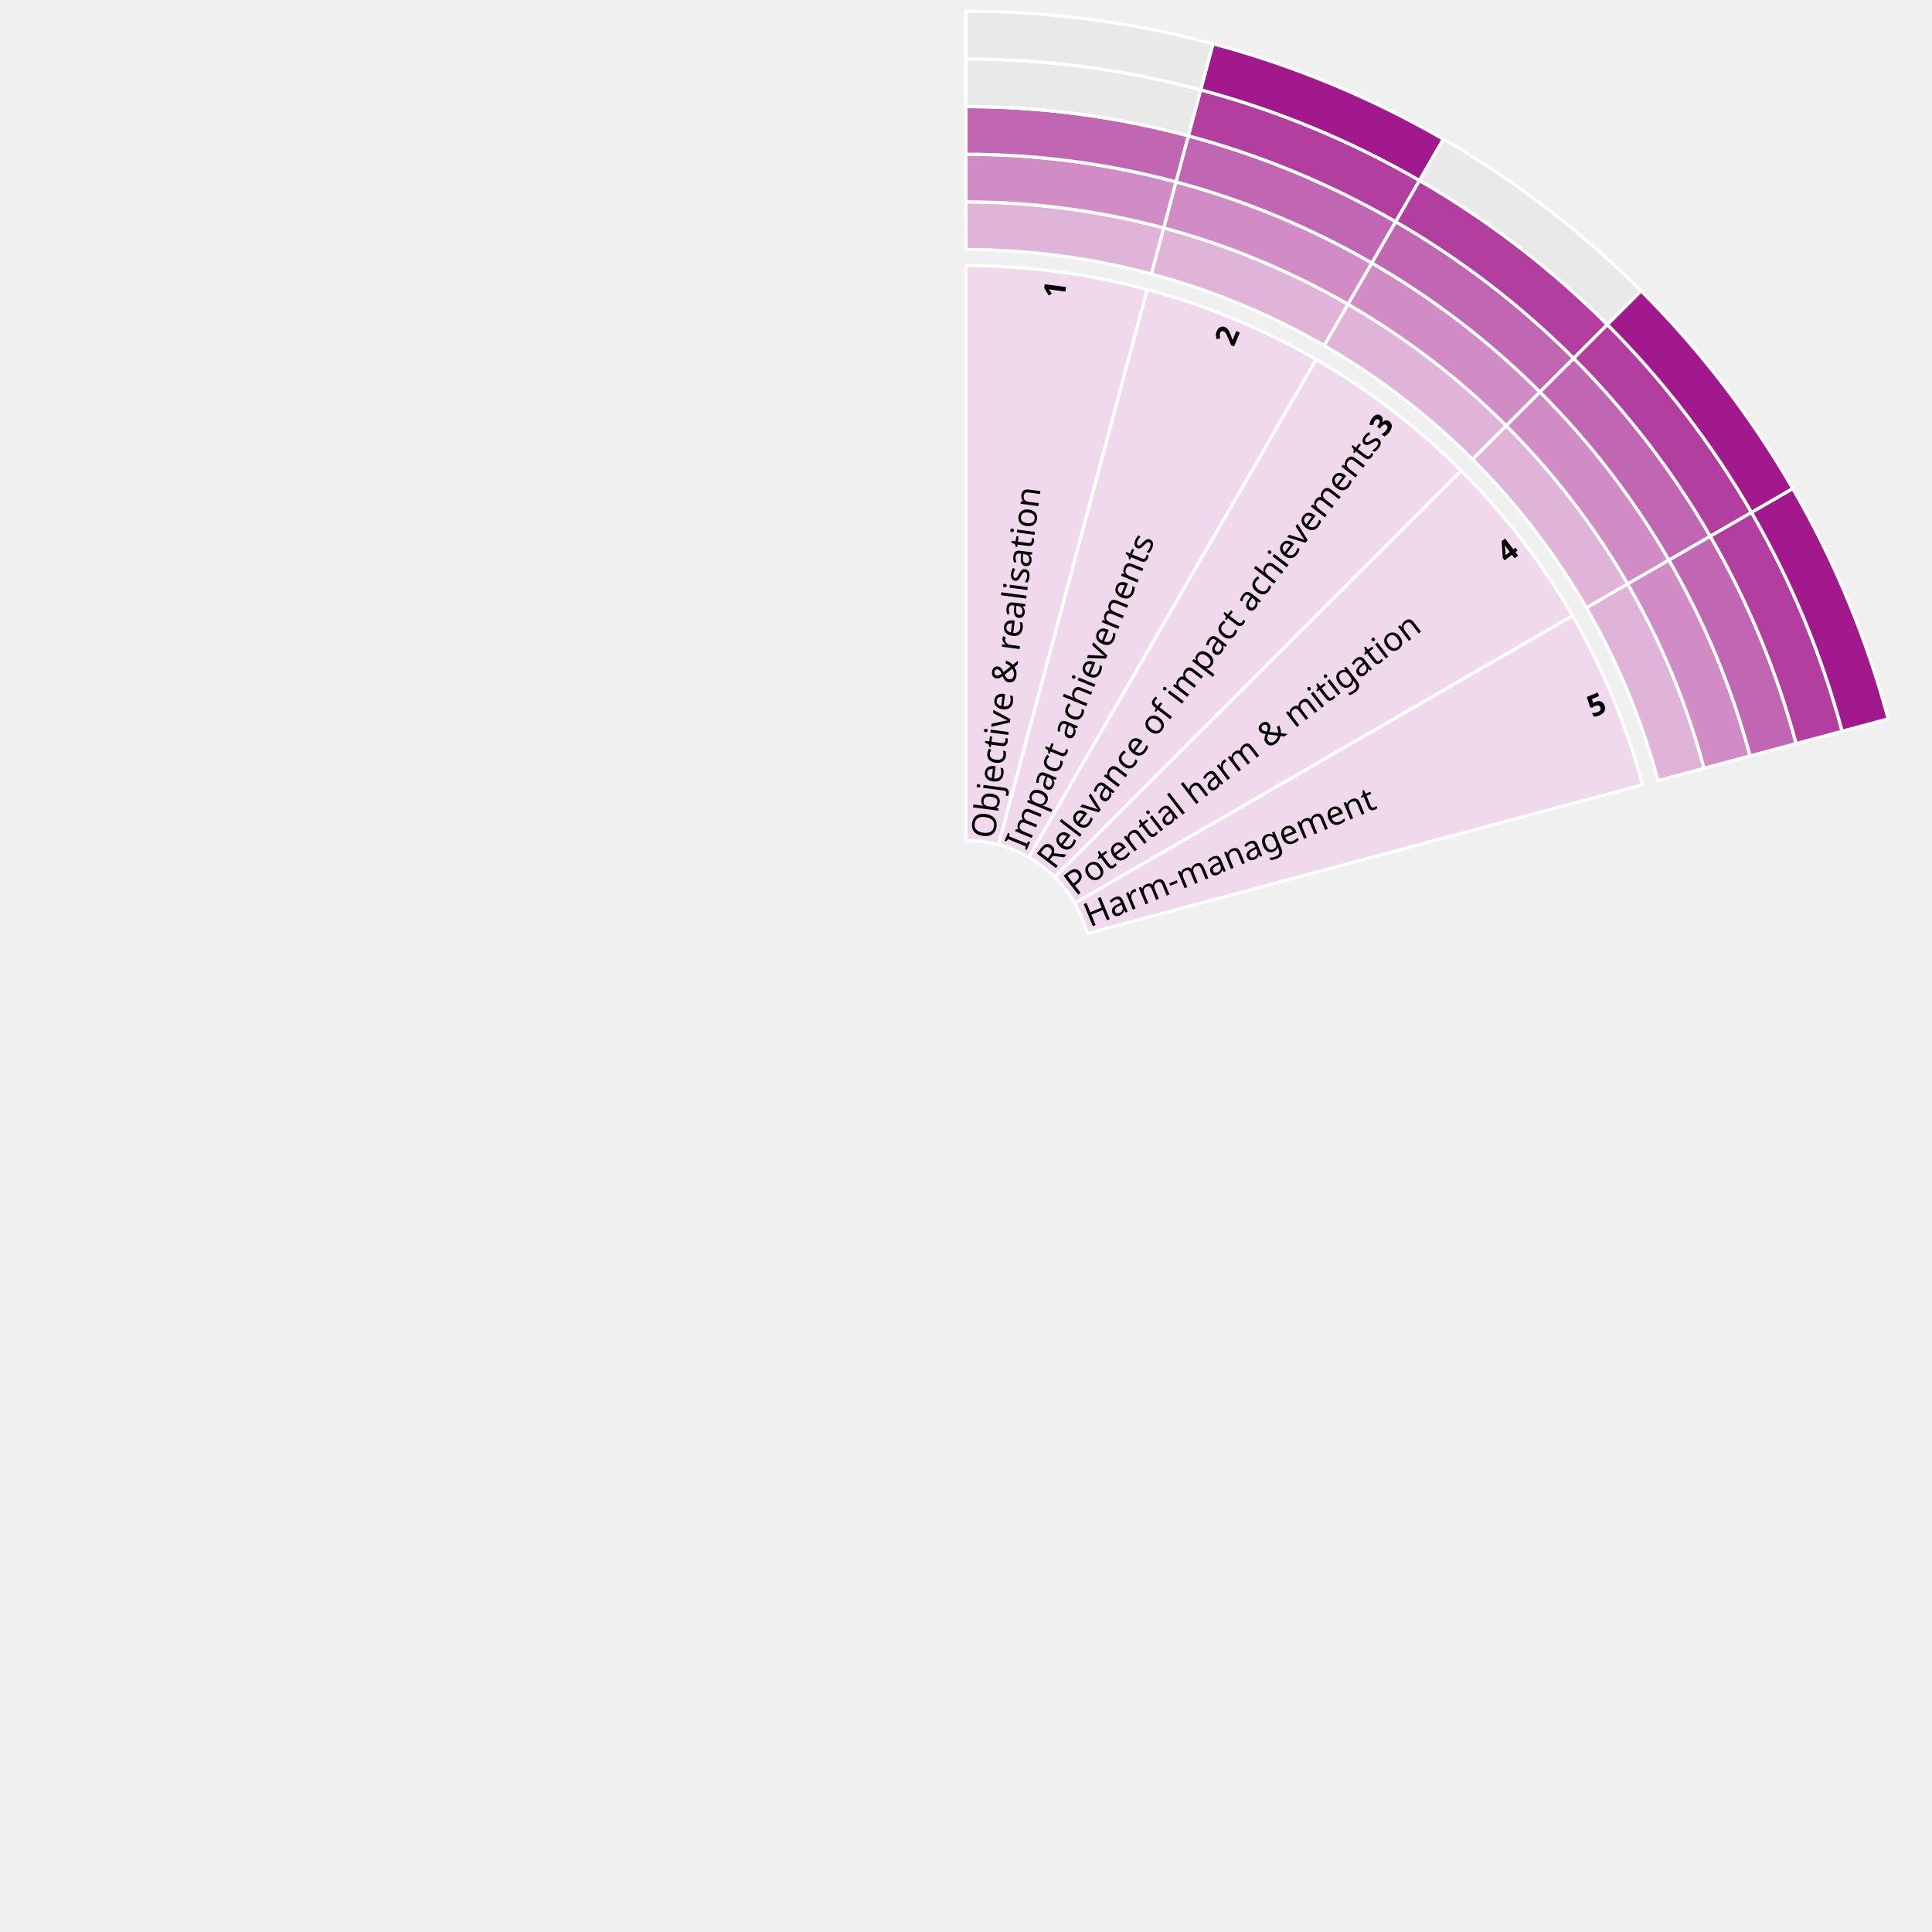
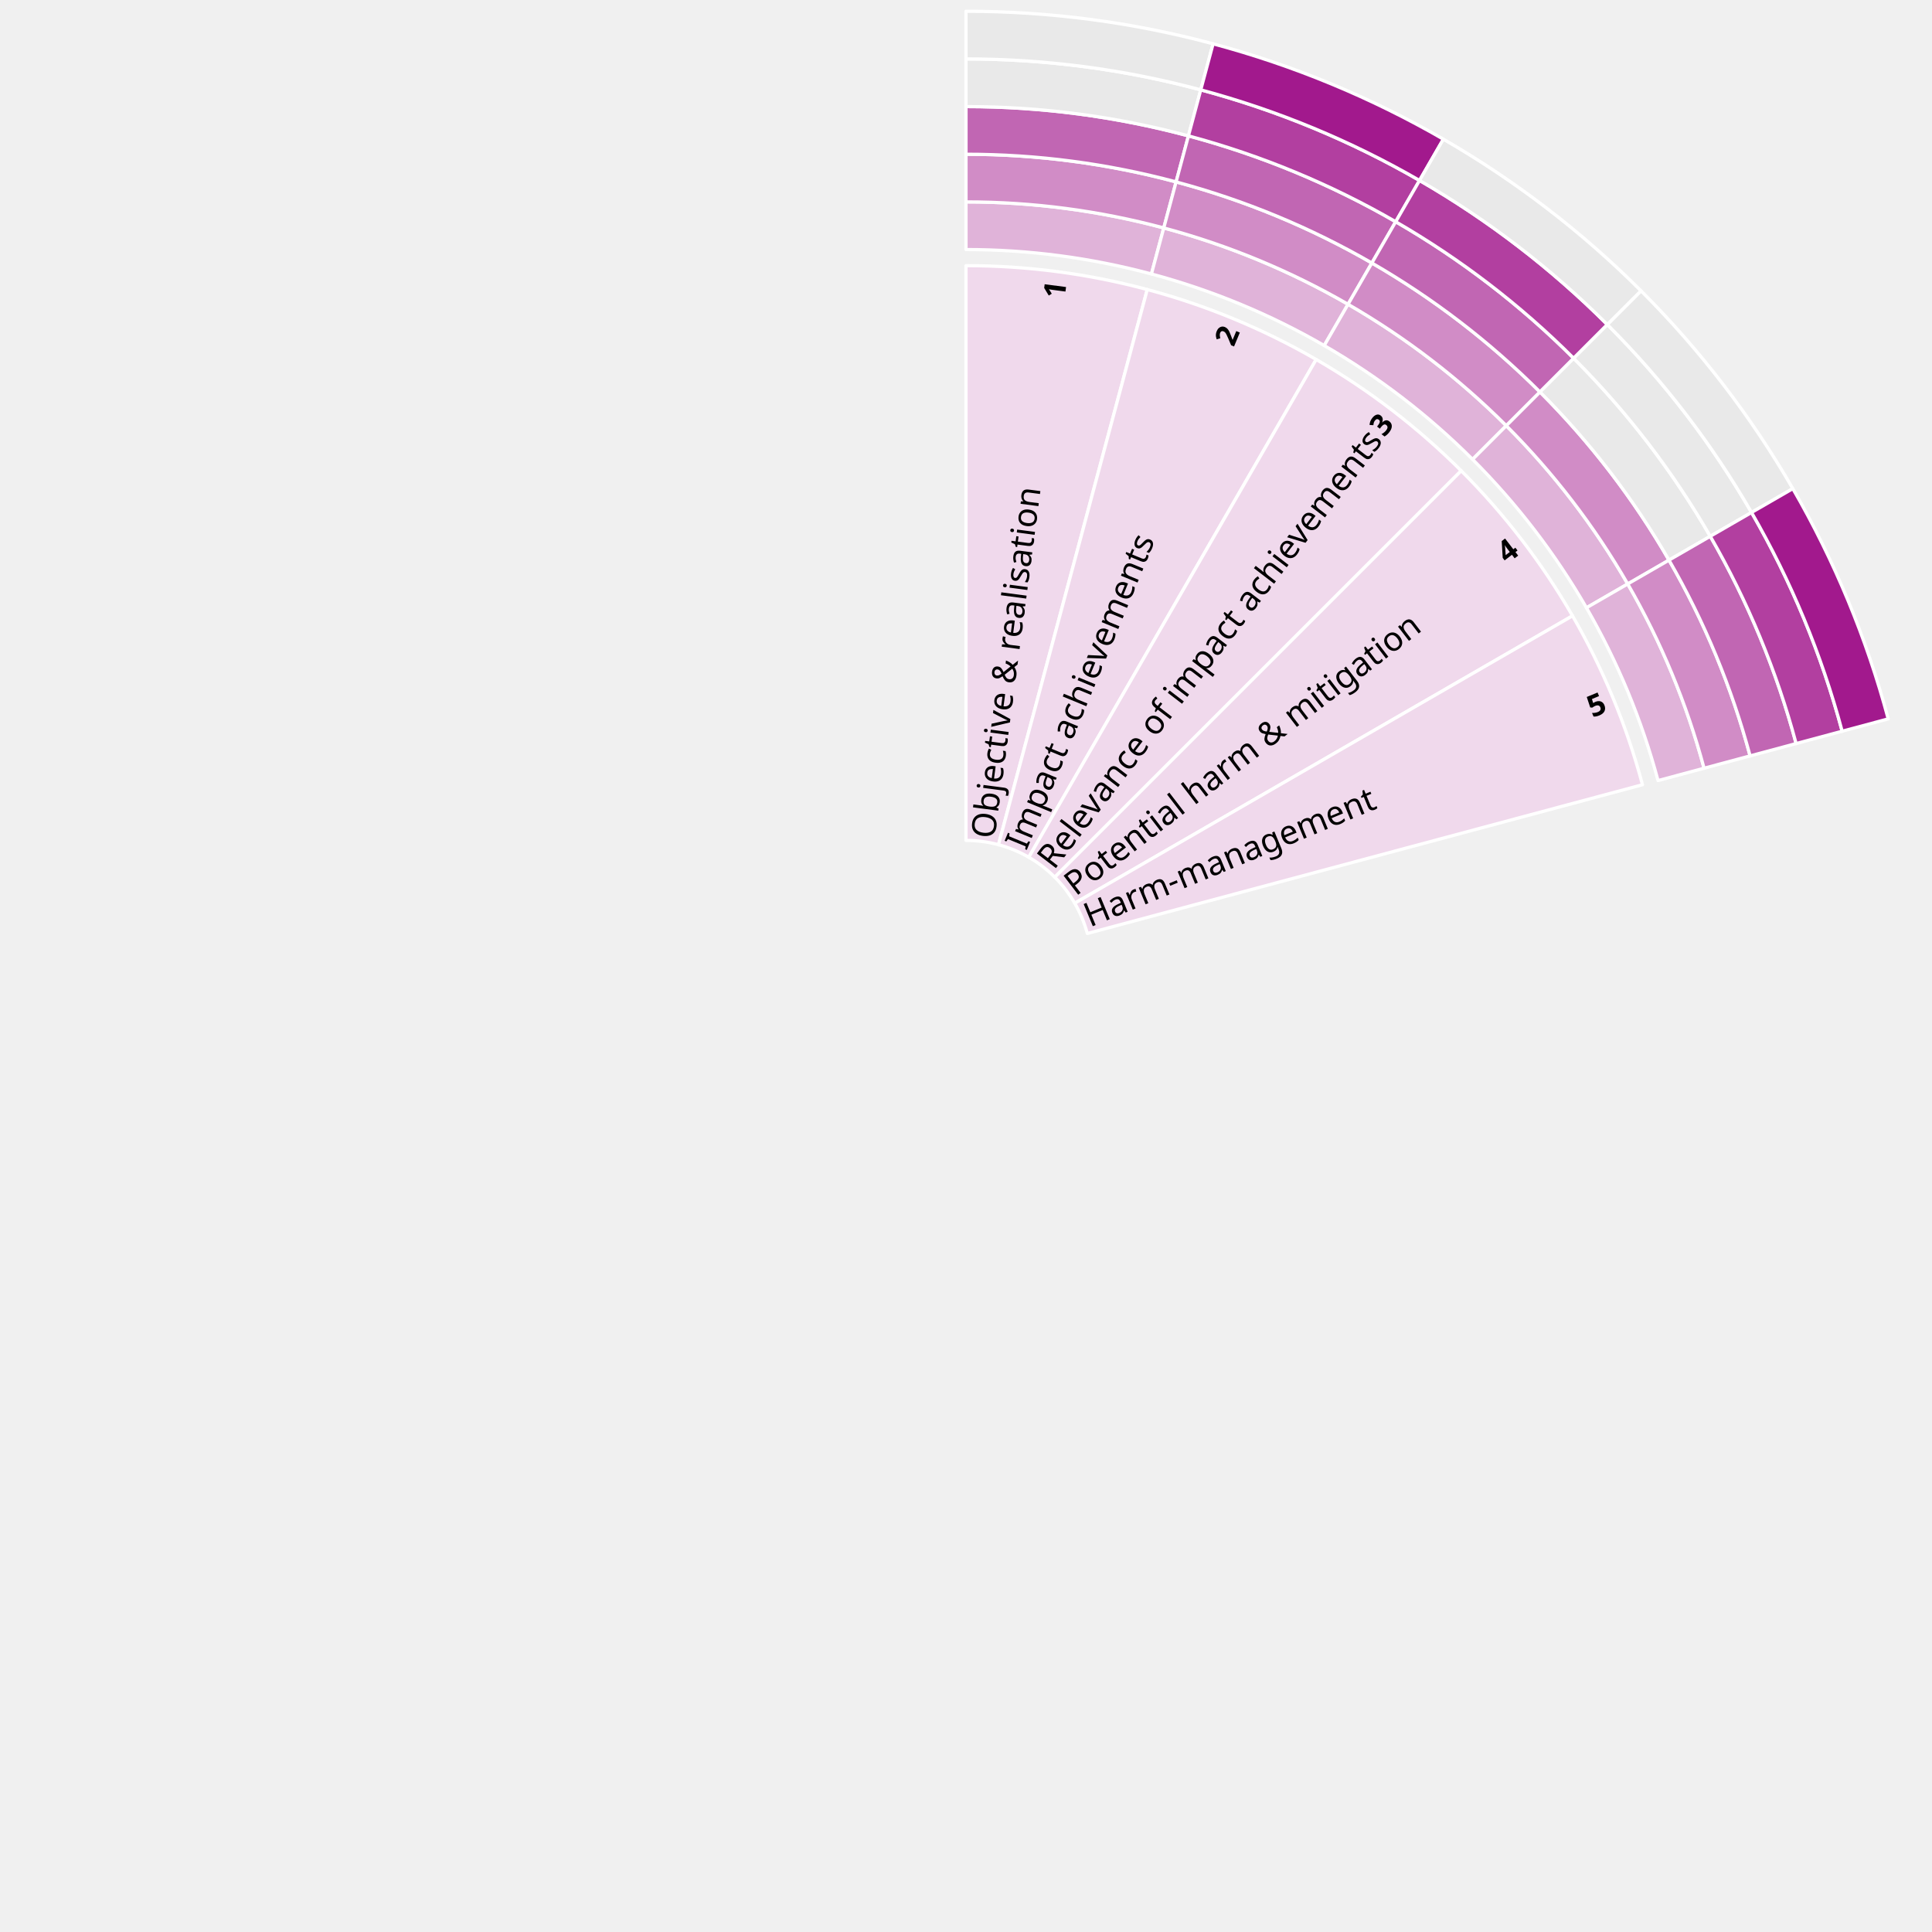
<svg xmlns="http://www.w3.org/2000/svg" xmlns:ns1="https://www.affinity.studio/" width="100%" height="100%" viewBox="40.157 272.634 2400 2400" version="1.1" xml:space="preserve" style="fill-rule:evenodd;clip-rule:evenodd;stroke-linecap:round;stroke-linejoin:round;stroke-miterlimit:1.5;">
  <g id="Diagram" ns1:id="Diagram">
    <g id="Impact" ns1:id="Impact">
      <g id="C01" ns1:id="01 Objective &amp; realisation">
        <path id="C01-wedge" ns1:id="Wedge" d="M1240.157,602.634A870.000,870.000 0 0,1 1465.330,632.278L1280.533,1321.950A156.000,156.000 0 0,0 1240.157,1316.634Z" style="fill:rgb(240,217,236);stroke:white;stroke-width:4px;" />
        <path id="C01-rating1" ns1:id="Rating 1" d="M1240.157,523.434A949.200,949.200 0 0,1 1485.828,555.777L1470.506,612.960A890.000,890.000 0 0,0 1240.157,582.634Z" style="fill:rgb(224,179,217);stroke:white;stroke-width:4px;" />
        <path id="C01-rating2" ns1:id="Rating 2" d="M1240.157,464.234A1008.400,1008.400 0 0,1 1501.151,498.594L1485.828,555.777A949.200,949.200 0 0,0 1240.157,523.434Z" style="fill:rgb(209,140,198);stroke:white;stroke-width:4px;" />
        <path id="C01-rating3" ns1:id="Rating 3" d="M1240.157,405.034A1067.600,1067.600 0 0,1 1516.473,441.412L1501.151,498.594A1008.400,1008.400 0 0,0 1240.157,464.234Z" style="fill:rgb(193,102,179);stroke:white;stroke-width:4px;" />
        <path id="C01-rating4" ns1:id="Rating 4" d="M1240.157,345.834A1126.800,1126.800 0 0,1 1531.795,384.229L1516.473,441.412A1067.600,1067.600 0 0,0 1240.157,405.034Z" style="fill:rgb(233,233,233);stroke:white;stroke-width:4px;" />
        <path id="C01-rating5" ns1:id="Rating 5" d="M1240.157,286.634A1186.000,1186.000 0 0,1 1547.117,327.046L1531.795,384.229A1126.800,1126.800 0 0,0 1240.157,345.834Z" style="fill:rgb(233,233,233);stroke:white;stroke-width:4px;" />
        <text id="C01-number" ns1:id="Number" transform="matrix(0.130526,-0.991445,0.991445,0.130526,-1762.666,1921.401)" x="1673.817px" y="2931.684px" style="font-family:'PTSans-Bold', 'PT Sans', sans-serif;font-weight:700;font-size:37.5px;">1</text>
        <text id="C01-label" ns1:id="Label" transform="matrix(0.130526,-0.991445,0.991445,0.130526,-1848.902,2576.426)" x="1658.000px" y="2933.142px" style="font-family:'PTSans-Regular', 'PT Sans', sans-serif;font-size:41.667px;">Objective &amp; realisation</text>
      </g>
      <g id="C02" ns1:id="02 Impact achievements">
        <path id="C02-wedge" ns1:id="Wedge" d="M1465.330,632.278A870.000,870.000 0 0,1 1675.157,719.192L1318.157,1337.534A156.000,156.000 0 0,0 1280.533,1321.950Z" style="fill:rgb(240,217,236);stroke:white;stroke-width:4px;" />
        <path id="C02-rating1" ns1:id="Rating 1" d="M1485.828,555.777A949.200,949.200 0 0,1 1714.757,650.603L1685.157,701.871A890.000,890.000 0 0,0 1470.506,612.960Z" style="fill:rgb(224,179,217);stroke:white;stroke-width:4px;" />
        <path id="C02-rating2" ns1:id="Rating 2" d="M1501.151,498.594A1008.400,1008.400 0 0,1 1744.357,599.334L1714.757,650.603A949.200,949.200 0 0,0 1485.828,555.777Z" style="fill:rgb(209,140,198);stroke:white;stroke-width:4px;" />
        <path id="C02-rating3" ns1:id="Rating 3" d="M1516.473,441.412A1067.600,1067.600 0 0,1 1773.957,548.065L1744.357,599.334A1008.400,1008.400 0 0,0 1501.151,498.594Z" style="fill:rgb(193,102,179);stroke:white;stroke-width:4px;" />
        <path id="C02-rating4" ns1:id="Rating 4" d="M1531.795,384.229A1126.800,1126.800 0 0,1 1803.557,496.797L1773.957,548.065A1067.600,1067.600 0 0,0 1516.473,441.412Z" style="fill:rgb(178,63,160);stroke:white;stroke-width:4px;" />
        <path id="C02-rating5" ns1:id="Rating 5" d="M1547.117,327.046A1186.000,1186.000 0 0,1 1833.157,445.528L1803.557,496.797A1126.800,1126.800 0 0,0 1531.795,384.229Z" style="fill:rgb(162,25,141);stroke:white;stroke-width:4px;" />
        <text id="C02-number" ns1:id="Number" transform="matrix(0.382683,-0.92388,0.92388,0.382683,-1776.497,1128.922)" x="1673.817px" y="2931.684px" style="font-family:'PTSans-Bold', 'PT Sans', sans-serif;font-weight:700;font-size:37.5px;">2</text>
        <text id="C02-label" ns1:id="Label" transform="matrix(0.382683,-0.92388,0.92388,0.382683,-2029.327,1739.308)" x="1658.000px" y="2933.142px" style="font-family:'PTSans-Regular', 'PT Sans', sans-serif;font-size:41.667px;">Impact achievements</text>
      </g>
      <g id="C03" ns1:id="03 Relevance of impact achievements">
        <path id="C03-wedge" ns1:id="Wedge" d="M1675.157,719.192A870.000,870.000 0 0,1 1855.340,857.451L1350.466,1362.325A156.000,156.000 0 0,0 1318.157,1337.534Z" style="fill:rgb(240,217,236);stroke:white;stroke-width:4px;" />
        <path id="C03-rating1" ns1:id="Rating 1" d="M1714.757,650.603A949.200,949.200 0 0,1 1911.343,801.448L1869.482,843.309A890.000,890.000 0 0,0 1685.157,701.871Z" style="fill:rgb(224,179,217);stroke:white;stroke-width:4px;" />
        <path id="C03-rating2" ns1:id="Rating 2" d="M1744.357,599.334A1008.400,1008.400 0 0,1 1953.204,759.587L1911.343,801.448A949.200,949.200 0 0,0 1714.757,650.603Z" style="fill:rgb(209,140,198);stroke:white;stroke-width:4px;" />
        <path id="C03-rating3" ns1:id="Rating 3" d="M1773.957,548.065A1067.600,1067.600 0 0,1 1995.065,717.727L1953.204,759.587A1008.400,1008.400 0 0,0 1744.357,599.334Z" style="fill:rgb(193,102,179);stroke:white;stroke-width:4px;" />
        <path id="C03-rating4" ns1:id="Rating 4" d="M1803.557,496.797A1126.800,1126.800 0 0,1 2036.925,675.866L1995.065,717.727A1067.600,1067.600 0 0,0 1773.957,548.065Z" style="fill:rgb(178,63,160);stroke:white;stroke-width:4px;" />
        <path id="C03-rating5" ns1:id="Rating 5" d="M1833.157,445.528A1186.000,1186.000 0 0,1 2078.786,634.005L2036.925,675.866A1126.800,1126.800 0 0,0 1803.557,496.797Z" style="fill:rgb(233,233,233);stroke:white;stroke-width:4px;" />
        <text id="C03-number" ns1:id="Number" transform="matrix(0.608761,-0.793354,0.793354,0.608761,-1584.748,359.8658)" x="1673.817px" y="2931.684px" style="font-family:'PTSans-Bold', 'PT Sans', sans-serif;font-weight:700;font-size:37.5px;">3</text>
        <text id="C03-label" ns1:id="Label" transform="matrix(0.608761,-0.793354,0.793354,0.608761,-1986.942,884.0161)" x="1658.000px" y="2933.142px" style="font-family:'PTSans-Regular', 'PT Sans', sans-serif;font-size:41.667px;">Relevance of impact achievements</text>
      </g>
      <g id="C04" ns1:id="04 Potential harm &amp; mitigation">
        <path id="C04-wedge" ns1:id="Wedge" d="M1855.340,857.451A870.000,870.000 0 0,1 1993.599,1037.634L1375.257,1394.634A156.000,156.000 0 0,0 1350.466,1362.325Z" style="fill:rgb(240,217,236);stroke:white;stroke-width:4px;" />
        <path id="C04-rating1" ns1:id="Rating 1" d="M1911.343,801.448A949.200,949.200 0 0,1 2062.189,998.034L2010.920,1027.634A890.000,890.000 0 0,0 1869.482,843.309Z" style="fill:rgb(224,179,217);stroke:white;stroke-width:4px;" />
        <path id="C04-rating2" ns1:id="Rating 2" d="M1953.204,759.587A1008.400,1008.400 0 0,1 2113.457,968.434L2062.189,998.034A949.200,949.200 0 0,0 1911.343,801.448Z" style="fill:rgb(209,140,198);stroke:white;stroke-width:4px;" />
-         <path id="C04-rating3" ns1:id="Rating 3" d="M1995.065,717.727A1067.600,1067.600 0 0,1 2164.726,938.834L2113.457,968.434A1008.400,1008.400 0 0,0 1953.204,759.587Z" style="fill:rgb(193,102,179);stroke:white;stroke-width:4px;" />
-         <path id="C04-rating4" ns1:id="Rating 4" d="M2036.925,675.866A1126.800,1126.800 0 0,1 2215.995,909.234L2164.726,938.834A1067.600,1067.600 0 0,0 1995.065,717.727Z" style="fill:rgb(178,63,160);stroke:white;stroke-width:4px;" />
-         <path id="C04-rating5" ns1:id="Rating 5" d="M2078.786,634.005A1186.000,1186.000 0 0,1 2267.264,879.634L2215.995,909.234A1126.800,1126.800 0 0,0 2036.925,675.866Z" style="fill:rgb(162,25,141);stroke:white;stroke-width:4px;" />
+         <path id="C04-rating3" ns1:id="Rating 3" d="M1995.065,717.727A1067.600,1067.600 0 0,1 2164.726,938.834L2113.457,968.434A1008.400,1008.400 0 0,0 1953.204,759.587Z" style="fill:rgb(233,233,233);stroke:white;stroke-width:4px;" />
+         <path id="C04-rating4" ns1:id="Rating 4" d="M2036.925,675.866A1126.800,1126.800 0 0,1 2215.995,909.234L2164.726,938.834A1067.600,1067.600 0 0,0 1995.065,717.727Z" style="fill:rgb(233,233,233);stroke:white;stroke-width:4px;" />
+         <path id="C04-rating5" ns1:id="Rating 5" d="M2078.786,634.005A1186.000,1186.000 0 0,1 2267.264,879.634L2215.995,909.234A1126.800,1126.800 0 0,0 2036.925,675.866Z" style="fill:rgb(233,233,233);stroke:white;stroke-width:4px;" />
        <text id="C04-number" ns1:id="Number" transform="matrix(0.793353,-0.608762,0.608762,0.793353,-1200.486,-333.3567)" x="1673.817px" y="2931.684px" style="font-family:'PTSans-Bold', 'PT Sans', sans-serif;font-weight:700;font-size:37.5px;">4</text>
        <text id="C04-label" ns1:id="Label" transform="matrix(0.793353,-0.608762,0.608762,0.793353,-1724.636,68.838)" x="1658.000px" y="2933.142px" style="font-family:'PTSans-Regular', 'PT Sans', sans-serif;font-size:41.667px;">Potential harm &amp; mitigation</text>
      </g>
      <g id="C05" ns1:id="05 Harm-management">
        <path id="C05-wedge" ns1:id="Wedge" d="M1993.599,1037.634A870.000,870.000 0 0,1 2080.513,1247.461L1390.842,1432.258A156.000,156.000 0 0,0 1375.257,1394.634Z" style="fill:rgb(240,217,236);stroke:white;stroke-width:4px;" />
        <path id="C05-rating1" ns1:id="Rating 1" d="M2062.189,998.034A949.200,949.200 0 0,1 2157.014,1226.963L2099.831,1242.285A890.000,890.000 0 0,0 2010.920,1027.634Z" style="fill:rgb(224,179,217);stroke:white;stroke-width:4px;" />
        <path id="C05-rating2" ns1:id="Rating 2" d="M2113.457,968.434A1008.400,1008.400 0 0,1 2214.197,1211.641L2157.014,1226.963A949.200,949.200 0 0,0 2062.189,998.034Z" style="fill:rgb(209,140,198);stroke:white;stroke-width:4px;" />
        <path id="C05-rating3" ns1:id="Rating 3" d="M2164.726,938.834A1067.600,1067.600 0 0,1 2271.380,1196.319L2214.197,1211.641A1008.400,1008.400 0 0,0 2113.457,968.434Z" style="fill:rgb(193,102,179);stroke:white;stroke-width:4px;" />
        <path id="C05-rating4" ns1:id="Rating 4" d="M2215.995,909.234A1126.800,1126.800 0 0,1 2328.563,1180.997L2271.380,1196.319A1067.600,1067.600 0 0,0 2164.726,938.834Z" style="fill:rgb(178,63,160);stroke:white;stroke-width:4px;" />
        <path id="C05-rating5" ns1:id="Rating 5" d="M2267.264,879.634A1186.000,1186.000 0 0,1 2385.745,1165.675L2328.563,1180.997A1126.800,1126.800 0 0,0 2215.995,909.234Z" style="fill:rgb(162,25,141);stroke:white;stroke-width:4px;" />
        <text id="C05-number" ns1:id="Number" transform="matrix(0.92388,-0.382684,0.382684,0.92388,-649.8982,-903.5039)" x="1673.817px" y="2931.684px" style="font-family:'PTSans-Bold', 'PT Sans', sans-serif;font-weight:700;font-size:37.5px;">5</text>
        <text id="C05-label" ns1:id="Label" transform="matrix(0.92388,-0.382684,0.382684,0.92388,-1260.284,-650.6737)" x="1658.000px" y="2933.142px" style="font-family:'PTSans-Regular', 'PT Sans', sans-serif;font-size:41.667px;">Harm-management</text>
      </g>
    </g>
  </g>
</svg>
